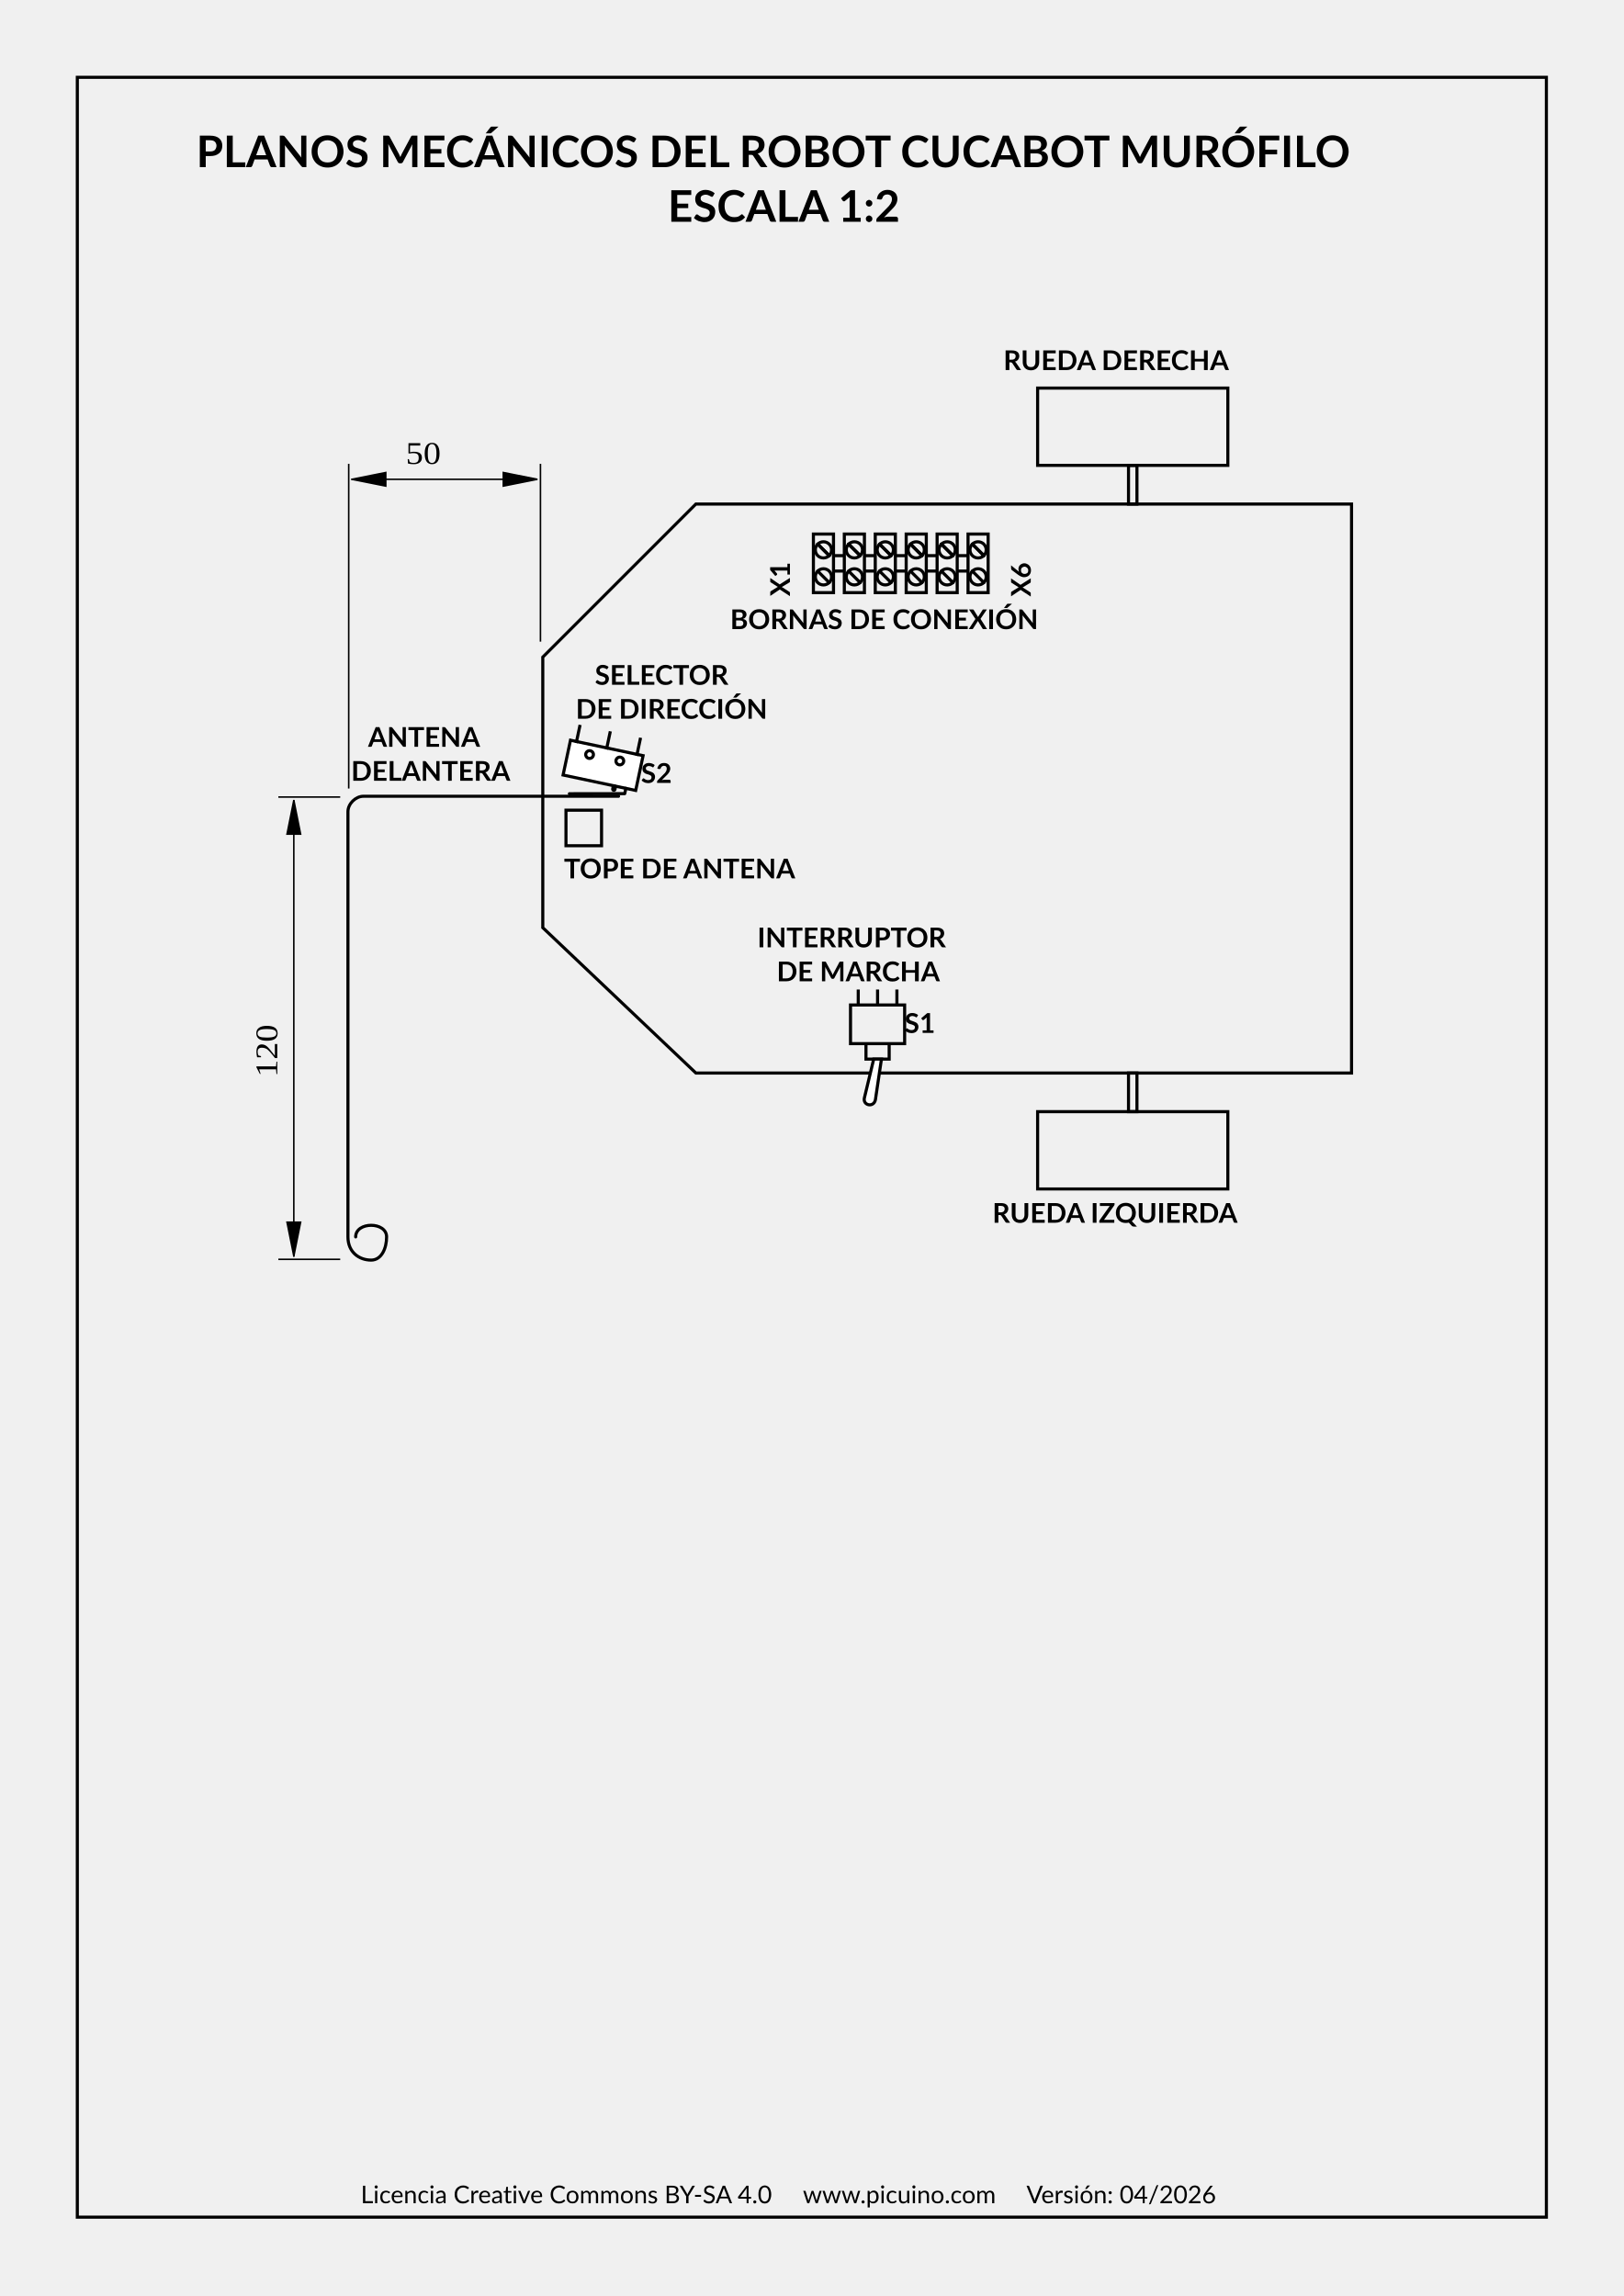
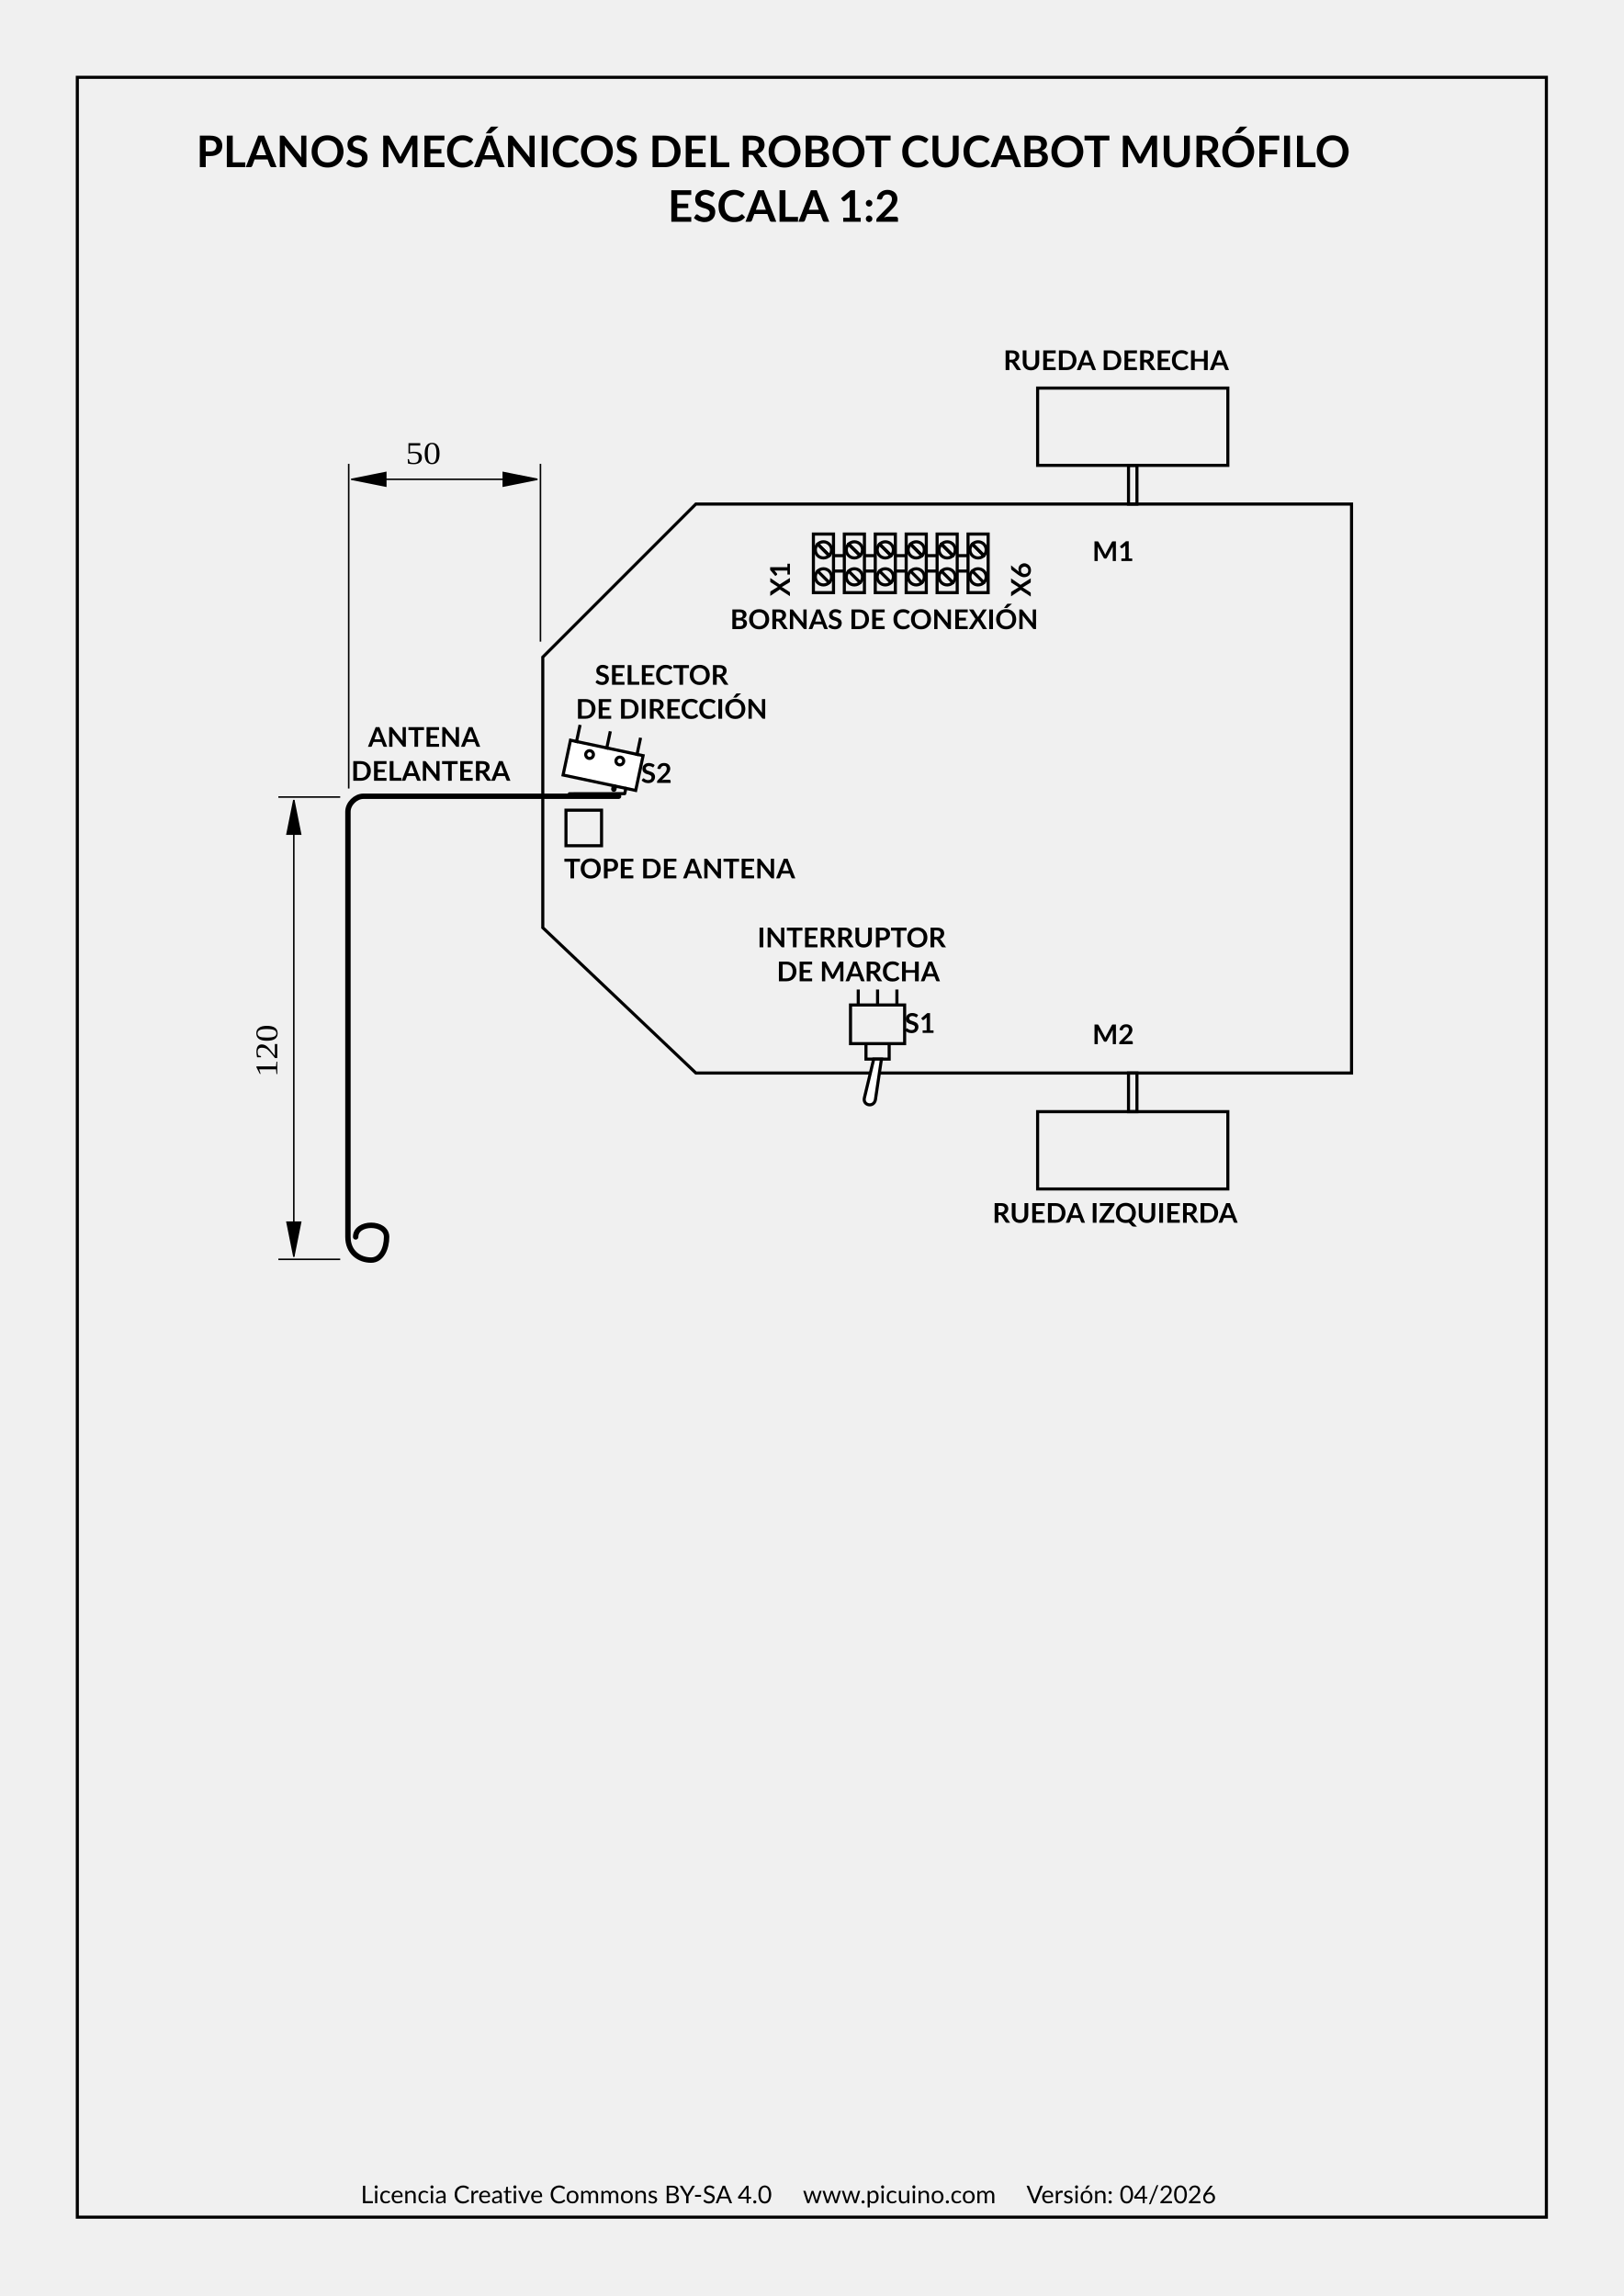
<svg xmlns="http://www.w3.org/2000/svg" width="210mm" height="297mm" viewBox="0 0 210 297" version="1.1" id="svg1">
  <defs id="defs1">
    <rect x="411.969" y="1073.386" width="162.52" height="22.677" id="rect10" />
    <marker style="overflow:visible" id="TriangleStart-4" refX="3.1" refY="0" orient="auto-start-reverse" markerWidth="5" markerHeight="2" viewBox="0 0 5.324 6.155" preserveAspectRatio="none" markerUnits="userSpaceOnUse">
      <path transform="scale(0.5)" style="fill:context-stroke;fill-rule:evenodd;stroke:context-stroke;stroke-width:1pt" d="M 5.77,0 -2.88,5 V -5 Z" id="path135-5" />
    </marker>
    <marker style="overflow:visible" id="marker3331-5" refX="3" refY="0" orient="auto-start-reverse" markerWidth="5" markerHeight="2" viewBox="0 0 5.324 6.155" preserveAspectRatio="none" markerUnits="userSpaceOnUse">
      <path transform="scale(0.5)" style="fill:context-stroke;fill-rule:evenodd;stroke:context-stroke;stroke-width:1pt" d="M 5.77,0 -2.88,5 V -5 Z" id="path3329-1" />
    </marker>
    <marker style="overflow:visible" id="TriangleStart" refX="3.1" refY="0" orient="auto-start-reverse" markerWidth="5" markerHeight="2" viewBox="0 0 5.324 6.155" preserveAspectRatio="none" markerUnits="userSpaceOnUse">
      <path transform="scale(0.5)" style="fill:context-stroke;fill-rule:evenodd;stroke:context-stroke;stroke-width:1pt" d="M 5.77,0 -2.88,5 V -5 Z" id="path135" />
    </marker>
    <marker style="overflow:visible" id="marker3331" refX="3" refY="0" orient="auto-start-reverse" markerWidth="5" markerHeight="2" viewBox="0 0 5.324 6.155" preserveAspectRatio="none" markerUnits="userSpaceOnUse">
      <path transform="scale(0.5)" style="fill:context-stroke;fill-rule:evenodd;stroke:context-stroke;stroke-width:1pt" d="M 5.77,0 -2.88,5 V -5 Z" id="path3329" />
    </marker>
  </defs>
  <g id="layer1">
    <rect style="stroke-width:0.401;fill:none;fill-opacity:1;stroke:#000000;stroke-linecap:butt;stroke-opacity:1" id="rect128" width="190" height="277.624" x="10" y="10" transform="matrix(1,0,0,0.9970336,0,0.02966399)" />
    <g id="g54" transform="matrix(1,0,0,0.9970336,40.0004,20.02966)" style="display:inline;stroke-width:1.001">
      <g id="g20" transform="translate(-8.000005)" style="stroke-width:1.001">
        <rect style="fill:none;stroke:#000000;stroke-width:0.401;stroke-linecap:round" id="rect8" width="2.6" height="7.6" x="73.2" y="49.2" />
        <circle style="fill:none;stroke:#000000;stroke-width:0.401;stroke-linecap:round" id="path14" cx="74.5" cy="51.25" r="1.05" />
        <circle style="fill:none;stroke:#000000;stroke-width:0.401;stroke-linecap:round" id="circle14" cx="74.5" cy="54.75" r="1.05" />
        <path style="fill:none;stroke:#000000;stroke-width:0.401;stroke-linecap:round" d="m 73.758,50.508 1.485,1.485" id="path15" />
        <path style="fill:none;stroke:#000000;stroke-width:0.401;stroke-linecap:round" d="m 73.758,50.508 1.485,1.485" id="path16" />
        <path style="fill:none;stroke:#000000;stroke-width:0.401;stroke-linecap:round" d="m 73.758,54.008 1.485,1.485" id="path17" />
        <path style="fill:none;stroke:#000000;stroke-width:0.401;stroke-linecap:butt" d="M 75.8,52 H 77.2" id="path18" />
        <path style="fill:none;stroke:#000000;stroke-width:0.401;stroke-linecap:butt" d="m 75.8,54 h 1.4" id="path19" />
      </g>
      <g id="g28" transform="translate(-4)" style="stroke-width:1.001">
        <rect style="fill:none;stroke:#000000;stroke-width:0.401;stroke-linecap:round" id="rect20" width="2.6" height="7.6" x="73.2" y="49.2" />
        <circle style="fill:none;stroke:#000000;stroke-width:0.401;stroke-linecap:round" id="circle23" cx="74.5" cy="51.25" r="1.05" />
        <circle style="fill:none;stroke:#000000;stroke-width:0.401;stroke-linecap:round" id="circle24" cx="74.5" cy="54.75" r="1.05" />
        <path style="fill:none;stroke:#000000;stroke-width:0.401;stroke-linecap:round" d="m 73.758,50.508 1.485,1.485" id="path24" />
        <path style="fill:none;stroke:#000000;stroke-width:0.401;stroke-linecap:round" d="m 73.758,50.508 1.485,1.485" id="path25" />
        <path style="fill:none;stroke:#000000;stroke-width:0.401;stroke-linecap:round" d="m 73.758,54.008 1.485,1.485" id="path26" />
        <path style="fill:none;stroke:#000000;stroke-width:0.401;stroke-linecap:butt" d="M 75.8,52 H 77.2" id="path27" />
        <path style="fill:none;stroke:#000000;stroke-width:0.401;stroke-linecap:butt" d="m 75.8,54 h 1.4" id="path28" />
      </g>
      <g id="g33" style="stroke-width:1.001">
        <rect style="fill:none;stroke:#000000;stroke-width:0.401;stroke-linecap:round" id="rect28" width="2.6" height="7.6" x="73.2" y="49.2" />
        <circle style="fill:none;stroke:#000000;stroke-width:0.401;stroke-linecap:round" id="circle28" cx="74.5" cy="51.25" r="1.05" />
        <circle style="fill:none;stroke:#000000;stroke-width:0.401;stroke-linecap:round" id="circle29" cx="74.5" cy="54.75" r="1.05" />
        <path style="fill:none;stroke:#000000;stroke-width:0.401;stroke-linecap:round" d="m 73.758,50.508 1.485,1.485" id="path29" />
        <path style="fill:none;stroke:#000000;stroke-width:0.401;stroke-linecap:round" d="m 73.758,50.508 1.485,1.485" id="path30" />
        <path style="fill:none;stroke:#000000;stroke-width:0.401;stroke-linecap:round" d="m 73.758,54.008 1.485,1.485" id="path31" />
        <path style="fill:none;stroke:#000000;stroke-width:0.401;stroke-linecap:butt" d="M 75.8,52 H 77.2" id="path32" />
        <path style="fill:none;stroke:#000000;stroke-width:0.401;stroke-linecap:butt" d="m 75.8,54 h 1.4" id="path33" />
      </g>
      <g id="g38" transform="translate(3.999994)" style="stroke-width:1.001">
        <rect style="fill:none;stroke:#000000;stroke-width:0.401;stroke-linecap:round" id="rect33" width="2.6" height="7.6" x="73.2" y="49.2" />
        <circle style="fill:none;stroke:#000000;stroke-width:0.401;stroke-linecap:round" id="circle33" cx="74.5" cy="51.25" r="1.05" />
        <circle style="fill:none;stroke:#000000;stroke-width:0.401;stroke-linecap:round" id="circle34" cx="74.5" cy="54.75" r="1.05" />
        <path style="fill:none;stroke:#000000;stroke-width:0.401;stroke-linecap:round" d="m 73.758,50.508 1.485,1.485" id="path34" />
        <path style="fill:none;stroke:#000000;stroke-width:0.401;stroke-linecap:round" d="m 73.758,50.508 1.485,1.485" id="path35" />
        <path style="fill:none;stroke:#000000;stroke-width:0.401;stroke-linecap:round" d="m 73.758,54.008 1.485,1.485" id="path36" />
        <path style="fill:none;stroke:#000000;stroke-width:0.401;stroke-linecap:butt" d="M 75.8,52 H 77.2" id="path37" />
        <path style="fill:none;stroke:#000000;stroke-width:0.401;stroke-linecap:butt" d="m 75.8,54 h 1.4" id="path38" />
      </g>
      <g id="g43" transform="translate(7.999992)" style="stroke-width:1.001">
        <rect style="fill:none;stroke:#000000;stroke-width:0.401;stroke-linecap:round" id="rect38" width="2.6" height="7.6" x="73.2" y="49.2" />
        <circle style="fill:none;stroke:#000000;stroke-width:0.401;stroke-linecap:round" id="circle38" cx="74.5" cy="51.25" r="1.05" />
        <circle style="fill:none;stroke:#000000;stroke-width:0.401;stroke-linecap:round" id="circle39" cx="74.5" cy="54.75" r="1.05" />
        <path style="fill:none;stroke:#000000;stroke-width:0.401;stroke-linecap:round" d="m 73.758,50.508 1.485,1.485" id="path39" />
        <path style="fill:none;stroke:#000000;stroke-width:0.401;stroke-linecap:round" d="m 73.758,50.508 1.485,1.485" id="path40" />
        <path style="fill:none;stroke:#000000;stroke-width:0.401;stroke-linecap:round" d="m 73.758,54.008 1.485,1.485" id="path41" />
        <path style="fill:none;stroke:#000000;stroke-width:0.401;stroke-linecap:butt" d="M 75.8,52 H 77.2" id="path42" />
        <path style="fill:none;stroke:#000000;stroke-width:0.401;stroke-linecap:butt" d="m 75.8,54 h 1.4" id="path43" />
      </g>
      <g id="g48" transform="translate(11.99999)" style="stroke-width:1.001">
        <rect style="fill:none;stroke:#000000;stroke-width:0.401;stroke-linecap:round" id="rect43" width="2.6" height="7.6" x="73.2" y="49.2" />
        <circle style="fill:none;stroke:#000000;stroke-width:0.401;stroke-linecap:round" id="circle43" cx="74.5" cy="51.25" r="1.05" />
        <circle style="fill:none;stroke:#000000;stroke-width:0.401;stroke-linecap:round" id="circle44" cx="74.5" cy="54.75" r="1.05" />
        <path style="fill:none;stroke:#000000;stroke-width:0.401;stroke-linecap:round" d="m 73.758,50.508 1.485,1.485" id="path44" />
        <path style="fill:none;stroke:#000000;stroke-width:0.401;stroke-linecap:round" d="m 73.758,50.508 1.485,1.485" id="path45" />
        <path style="fill:none;stroke:#000000;stroke-width:0.401;stroke-linecap:round" d="m 73.758,54.008 1.485,1.485" id="path46" />
      </g>
    </g>
    <text xml:space="preserve" style="font-weight:bold;font-size:3.523px;font-family:Lato;-inkscape-font-specification:'Lato Bold';text-align:center;writing-mode:lr-tb;direction:ltr;text-anchor:middle;fill:#000000;fill-opacity:1;stroke:none;stroke-width:0.4;stroke-linecap:butt" x="116.327" y="81.499" id="text124" transform="scale(1.001486,0.9985157)">
      <tspan id="tspan124" style="font-size:3.523px;fill:#000000;fill-opacity:1;stroke:none;stroke-width:0.4" x="116.327" y="81.499">BORNAS DE CONEXIÓN</tspan>
    </text>
    <text xml:space="preserve" style="font-weight:bold;font-size:3.523px;font-family:Lato;-inkscape-font-specification:'Lato Bold';text-align:center;writing-mode:lr-tb;direction:ltr;text-anchor:middle;fill:#000000;fill-opacity:1;stroke:none;stroke-width:0.4;stroke-linecap:butt" x="146.283" y="47.942" id="text125" transform="scale(1.001486,0.9985157)">
      <tspan id="tspan125" style="font-size:3.523px;fill:#000000;fill-opacity:1;stroke:none;stroke-width:0.4" x="146.283" y="47.942">RUEDA DERECHA</tspan>
    </text>
    <text xml:space="preserve" style="font-weight:bold;font-size:3.523px;font-family:Lato;-inkscape-font-specification:'Lato Bold';text-align:center;writing-mode:lr-tb;direction:ltr;text-anchor:middle;fill:#000000;fill-opacity:1;stroke:none;stroke-width:0.4;stroke-linecap:butt" x="146.131" y="158.405" id="text126" transform="scale(1.001486,0.9985157)">
      <tspan id="tspan126" style="font-size:3.523px;fill:#000000;fill-opacity:1;stroke:none;stroke-width:0.4" x="146.131" y="158.405">RUEDA IZQUIERDA</tspan>
    </text>
    <text xml:space="preserve" style="font-weight:bold;font-size:12.7px;font-family:Lato;-inkscape-font-specification:'Lato Bold';writing-mode:lr-tb;direction:ltr;fill:#000000;stroke-width:0;fill-opacity:1;stroke:none" x="25.026" y="20.242" id="text1">
      <tspan id="tspan1" style="stroke-width:0;fill:#000000;fill-opacity:1;stroke:none" x="25.026" y="20.242" />
    </text>
    <text xml:space="preserve" style="font-weight:bold;font-size:5.644px;font-family:Lato;-inkscape-font-specification:'Lato Bold';text-align:center;writing-mode:lr-tb;direction:ltr;text-anchor:middle;fill:#000000;fill-opacity:1;stroke:none;stroke-width:0" x="104.814" y="21.626" id="text2">
      <tspan id="tspan2" style="font-size:5.644px;stroke-width:0" x="104.814" y="21.626">PLANOS MECÁNICOS DEL ROBOT CUCABOT MURÓFILO</tspan>
      <tspan style="font-size:5.644px;stroke-width:0" x="104.814" y="28.682" id="tspan11">ESCALA 1:2</tspan>
    </text>
    <text xml:space="preserve" style="font-weight:normal;font-size:3.175px;font-family:Lato;-inkscape-font-specification:Lato;text-align:center;writing-mode:lr-tb;direction:ltr;text-anchor:middle;fill:#000000;fill-opacity:1;stroke:none;stroke-width:0.4;stroke-dasharray:none;stroke-opacity:1;font-style:normal;font-stretch:normal;font-variant:normal" x="104" y="285" id="text9">
      <tspan style="fill:#000000;fill-opacity:1;stroke:none;stroke-width:0.4;-inkscape-font-specification:Lato;font-family:Lato;font-weight:normal;font-style:normal;font-stretch:normal;font-variant:normal;font-size:3.175px" x="104" y="285" id="tspan10">Licencia Creative Commons BY-SA 4.0     www.picuino.com     Versión: 04/2026</tspan>
    </text>
    <text xml:space="preserve" transform="scale(0.2645833)" id="text10" style="font-weight:bold;font-size:21.333px;font-family:Lato;-inkscape-font-specification:'Lato Bold';writing-mode:lr-tb;direction:ltr;white-space:pre;shape-inside:url(#rect10);display:inline;fill:#000000;fill-opacity:1;stroke:none;stroke-width:1.512;stroke-dasharray:none;stroke-opacity:1" />
    <path id="rect1" style="fill:none;stroke:#000000;stroke-width:0.4;stroke-linecap:round" d="M 90,65.2 H 174.8 V 138.8 H 90 L 70.2,120 V 102 85 Z" />
    <g id="g4" transform="matrix(0.9920001,0,0,0.999894,5.041219,20.004)" style="stroke-width:1.004">
      <rect style="fill:none;stroke:#000000;stroke-width:0.402;stroke-linecap:round" id="rect2" width="24.8" height="10" x="130.2" y="30.2" />
      <rect style="fill:none;stroke:#000000;stroke-width:0.402;stroke-linecap:round" id="rect4" width="1.1" height="5" x="142.05" y="40.2" />
    </g>
    <g id="g6" transform="matrix(0.9920006,0,0,-0.9998926,5.041137,183.9959)" style="stroke-width:1.004">
      <rect style="fill:none;stroke:#000000;stroke-width:0.402;stroke-linecap:round" id="rect5" width="24.8" height="10" x="130.2" y="30.2" />
      <rect style="fill:none;stroke:#000000;stroke-width:0.402;stroke-linecap:round" id="rect6" width="1.1" height="5" x="142.05" y="40.2" />
    </g>
    <text xml:space="preserve" style="font-weight:bold;font-size:3.523px;font-family:Lato;-inkscape-font-specification:'Lato Bold';text-align:center;writing-mode:lr-tb;direction:ltr;text-anchor:middle;fill:#000000;fill-opacity:1;stroke:none;stroke-width:0.4;stroke-linecap:butt" x="-72.709" y="133.508" id="text7" transform="matrix(0,-1.001486,0.9985157,0,0,0)">
      <tspan id="tspan7" style="font-size:3.523px;fill:#000000;fill-opacity:1;stroke:none;stroke-width:0.4" x="-72.709" y="133.508">X6</tspan>
    </text>
    <text xml:space="preserve" style="font-weight:bold;font-size:3.523px;font-family:Lato;-inkscape-font-specification:'Lato Bold';text-align:center;writing-mode:lr-tb;direction:ltr;text-anchor:middle;fill:#000000;fill-opacity:1;stroke:none;stroke-width:0.4;stroke-linecap:butt" x="-72.657" y="102.318" id="text8" transform="matrix(0,-1.001486,0.9985157,0,0,0)">
      <tspan style="font-size:3.523px;fill:#000000;fill-opacity:1;stroke:none;stroke-width:0.4" x="-72.657" y="102.318" id="tspan9">X1</tspan>
    </text>
    <g id="g1" transform="translate(25)">
      <path style="fill:none;stroke:#000000;stroke-width:0.4" d="M 85,130 H 92 v 5 h -7 z" id="path2" />
      <path style="fill:none;stroke:#000000;stroke-width:0.4" d="m 87,135 v 2 h 3 V 135" id="path3" />
      <path style="fill:#ffffff;fill-opacity:1;stroke:#000000;stroke-width:0.4" d="m 88,137 c 0,0 0,0 -1.2,5 -0.249,1 1.2,1.316 1.419,0.265 0.781,-5.265 0.781,-5.265 0.781,-5.265 z" id="path4" />
      <path style="fill:#ffffff;fill-opacity:1;stroke:#000000;stroke-width:0.4" d="m 86,130 2e-6,-2" id="path5" />
      <path style="fill:#ffffff;fill-opacity:1;stroke:#000000;stroke-width:0.4" d="m 91,130 v -2" id="path6" />
      <path style="fill:#ffffff;fill-opacity:1;stroke:#000000;stroke-width:0.4" d="m 88.5,130 v -2" id="path20" />
    </g>
    <text xml:space="preserve" style="font-weight:bold;font-size:3.523px;font-family:Lato;-inkscape-font-specification:'Lato Bold';text-align:center;writing-mode:lr-tb;direction:ltr;text-anchor:middle;fill:#000000;fill-opacity:1;stroke:none;stroke-width:0.4;stroke-linecap:butt" x="120.928" y="133.809" id="text20" transform="scale(1.001486,0.9985157)">
      <tspan id="tspan20" style="font-size:3.523px;fill:#000000;fill-opacity:1;stroke:none;stroke-width:0.4" x="120.928" y="133.809">S1</tspan>
    </text>
    <text xml:space="preserve" style="font-weight:bold;font-size:3.523px;font-family:Lato;-inkscape-font-specification:'Lato Bold';text-align:center;writing-mode:lr-tb;direction:ltr;text-anchor:middle;fill:#000000;fill-opacity:1;stroke:none;stroke-width:0.4;stroke-linecap:butt" x="57.762" y="96.747" id="text57" transform="scale(1.001486,0.9985157)">
      <tspan id="tspan57" style="font-size:3.523px;fill:#000000;fill-opacity:1;stroke:none;stroke-width:0.4" x="57.762" y="96.747">ANTENA</tspan>
      <tspan style="font-size:3.523px;fill:#000000;fill-opacity:1;stroke:none;stroke-width:0.4" x="57.762" y="101.15" id="tspan12">DELANTERA</tspan>
    </text>
    <text xml:space="preserve" style="font-size:4.316px;text-align:center;text-anchor:middle;fill:#000000;fill-opacity:1;stroke:none;stroke-width:0.2;stroke-dasharray:none;stroke-opacity:1" x="54.473" y="63.447" id="text91" transform="scale(1.057454,0.9456676)">
      <tspan style="text-align:center;text-anchor:middle;fill:#000000;fill-opacity:1;stroke:none;stroke-width:0.2" x="54.473" y="63.447" id="tspan91">50</tspan>
    </text>
    <path style="fill:none;stroke:#000000;stroke-width:0.2;stroke-dasharray:none;stroke-opacity:1" d="m 69.9,60 v 23" id="path92" />
    <path style="fill:none;stroke:#000000;stroke-width:0.2;stroke-dasharray:none;stroke-opacity:1" d="M 45.1,60 V 102" id="path93" />
    <g id="g69" transform="rotate(-168,78.23799,106.3551)">
      <rect style="fill:#ffffff;fill-opacity:1;stroke:#000000;stroke-width:0.4;stroke-dasharray:none;stroke-dashoffset:0.605" id="rect60" width="9.6" height="4.6" x="75.2" y="111.2" />
      <path style="fill:#ffffff;fill-opacity:1;stroke:#000000;stroke-width:0.4;stroke-linecap:butt;stroke-dasharray:none;stroke-dashoffset:0.605" d="M 76,115.6 V 118" id="path61" />
      <path style="fill:#ffffff;fill-opacity:1;stroke:#000000;stroke-width:0.4;stroke-linecap:butt;stroke-dasharray:none;stroke-dashoffset:0.605" d="M 80,115.6 V 118" id="path62" />
      <path style="fill:#ffffff;fill-opacity:1;stroke:#000000;stroke-width:0.4;stroke-linecap:butt;stroke-dasharray:none;stroke-dashoffset:0.605" d="M 84,115.6 V 118" id="path63" />
      <ellipse style="fill:#ffffff;fill-opacity:1;stroke:#000000;stroke-width:0.4;stroke-linecap:butt;stroke-dasharray:none;stroke-dashoffset:0.605" id="path64" cx="78" cy="114.5" rx="0.5" ry="0.5" />
      <path style="fill:none;fill-opacity:1;stroke:#000000;stroke-width:0.4;stroke-linecap:round;stroke-linejoin:round;stroke-dasharray:none;stroke-dashoffset:0.605" d="m 76.5,111.2 v -0.7 l 7,-1.5" id="path65" />
      <path style="fill:none;fill-opacity:1;stroke:#000000;stroke-width:0.7;stroke-linecap:round;stroke-linejoin:round;stroke-dasharray:none;stroke-dashoffset:0.605" d="m 78,111.046 v -0.266" id="path66" />
      <ellipse style="fill:#ffffff;fill-opacity:1;stroke:#000000;stroke-width:0.4;stroke-linecap:butt;stroke-dasharray:none;stroke-dashoffset:0.605" id="ellipse66" cx="82" cy="114.5" rx="0.5" ry="0.5" />
    </g>
    <text xml:space="preserve" style="font-weight:bold;font-size:3.523px;font-family:Lato;-inkscape-font-specification:'Lato Bold';text-align:center;writing-mode:lr-tb;direction:ltr;text-anchor:middle;fill:#000000;fill-opacity:1;stroke:none;stroke-width:0.4;stroke-linecap:butt" x="86.911" y="101.422" id="text3" transform="scale(1.001486,0.9985157)">
      <tspan id="tspan3" style="font-size:3.523px;fill:#000000;fill-opacity:1;stroke:none;stroke-width:0.4" x="86.911" y="101.422">S2</tspan>
    </text>
    <text xml:space="preserve" style="font-weight:bold;font-size:3.523px;font-family:Lato;-inkscape-font-specification:'Lato Bold';text-align:center;writing-mode:lr-tb;direction:ltr;text-anchor:middle;fill:#000000;fill-opacity:1;stroke:none;stroke-width:0.4;stroke-linecap:butt" x="88.868" y="88.707" id="text11" transform="scale(1.001486,0.9985157)">
      <tspan id="tspan8" style="font-size:3.523px;fill:#000000;fill-opacity:1;stroke:none;stroke-width:0.4" x="88.868" y="88.707">SELECTOR </tspan>
      <tspan style="font-size:3.523px;fill:#000000;fill-opacity:1;stroke:none;stroke-width:0.4" x="88.868" y="93.11" id="tspan13">DE DIRECCIÓN</tspan>
    </text>
    <text xml:space="preserve" style="font-weight:bold;font-size:3.523px;font-family:Lato;-inkscape-font-specification:'Lato Bold';text-align:center;writing-mode:lr-tb;direction:ltr;text-anchor:middle;fill:#000000;fill-opacity:1;stroke:none;stroke-width:0.4;stroke-linecap:butt" x="112.98" y="122.718" id="text11-8" transform="scale(1.001486,0.9985157)">
      <tspan id="tspan8-2" style="font-size:3.523px;fill:#000000;fill-opacity:1;stroke:none;stroke-width:0.4" x="112.98" y="122.718">INTERRUPTOR</tspan>
      <tspan style="font-size:3.523px;fill:#000000;fill-opacity:1;stroke:none;stroke-width:0.4" x="112.98" y="127.121" id="tspan13-4">DE MARCHA</tspan>
    </text>
-     <path style="fill:none;fill-opacity:1;stroke:#000000;stroke-width:0.4;stroke-linecap:round;stroke-dashoffset:0.605" d="M 80,103 H 47 c -1,0 -2,0.966 -2,2 10e-7,2 0,53 -10e-7,55 C 45,162 46.471,163 48,163 c 1.357,0 2,-1.541 2,-3 0,-2 -4,-2 -4,0" id="path1" />
+     <path style="fill:none;fill-opacity:1;stroke:#000000;stroke-width:0.7;stroke-linecap:round;stroke-dashoffset:0.605;stroke-dasharray:none" d="M 80,103 H 47 c -1,0 -2,0.966 -2,2 10e-7,2 0,53 -10e-7,55 C 45,162 46.471,163 48,163 c 1.357,0 2,-1.541 2,-3 0,-2 -4,-2 -4,0" id="path1" />
    <path style="fill:none;stroke:#000000;stroke-width:0.197;stroke-dasharray:none;stroke-opacity:1;marker-start:url(#TriangleStart-4);marker-end:url(#marker3331-5)" d="M 45.417,62 H 69.476" id="path91" />
    <path style="fill:none;stroke:#000000;stroke-width:0.199;stroke-dasharray:none;stroke-opacity:1" d="m 36,103.1 h 8" id="path94" />
    <path style="fill:none;stroke:#000000;stroke-width:0.195;stroke-dasharray:none;stroke-opacity:1;marker-start:url(#TriangleStart);marker-end:url(#marker3331)" d="M 38,162.576 V 103.517" id="path95" />
    <path style="fill:none;stroke:#000000;stroke-width:0.199;stroke-dasharray:none;stroke-opacity:1" d="m 36,162.901 h 8" id="path96" />
    <text xml:space="preserve" style="font-size:4.303px;text-align:center;text-anchor:middle;fill:#000000;fill-opacity:1;stroke:none;stroke-width:0.199;stroke-dasharray:none;stroke-opacity:1" x="-126.247" y="37.803" id="text96" transform="matrix(0,-1.054211,0.9485769,0,0,0)">
      <tspan id="tspan96" style="text-align:center;text-anchor:middle;fill:#000000;fill-opacity:1;stroke:none;stroke-width:0.199" x="-126.247" y="37.803">120</tspan>
    </text>
    <rect style="fill:none;fill-opacity:1;stroke:#000000;stroke-width:0.4;stroke-linecap:round;stroke-dashoffset:0.605" id="rect13" width="4.6" height="4.6" x="73.2" y="104.8" />
    <text xml:space="preserve" style="font-weight:bold;font-size:3.523px;font-family:Lato;-inkscape-font-specification:'Lato Bold';text-align:start;writing-mode:lr-tb;direction:ltr;text-anchor:start;fill:#000000;fill-opacity:1;stroke:none;stroke-width:0.4;stroke-linecap:butt" x="72.839" y="113.791" id="text14" transform="scale(1.001486,0.9985157)">
      <tspan id="tspan14" style="font-size:3.523px;fill:#000000;fill-opacity:1;stroke:none;stroke-width:0.4" x="72.839" y="113.791">TOPE DE ANTENA</tspan>
    </text>
+     <text xml:space="preserve" style="font-weight:bold;font-size:3.523px;font-family:Lato;-inkscape-font-specification:'Lato Bold';text-align:center;writing-mode:lr-tb;direction:ltr;text-anchor:middle;fill:#000000;fill-opacity:1;stroke:none;stroke-width:0.4;stroke-linecap:butt" x="145.893" y="135.272" id="text4" transform="scale(1.001486,0.9985157)">
+       <tspan id="tspan4" style="font-size:3.523px;fill:#000000;fill-opacity:1;stroke:none;stroke-width:0.4" x="145.893" y="135.272">M2</tspan>
+     </text>
+     <text xml:space="preserve" style="font-weight:bold;font-size:3.523px;font-family:Lato;-inkscape-font-specification:'Lato Bold';text-align:center;writing-mode:lr-tb;direction:ltr;text-anchor:middle;fill:#000000;fill-opacity:1;stroke:none;stroke-width:0.4;stroke-linecap:butt" x="145.889" y="72.679" id="text5" transform="scale(1.001486,0.9985157)">
+       <tspan id="tspan5" style="font-size:3.523px;fill:#000000;fill-opacity:1;stroke:none;stroke-width:0.4" x="145.889" y="72.679">M1</tspan>
+     </text>
  </g>
</svg>
